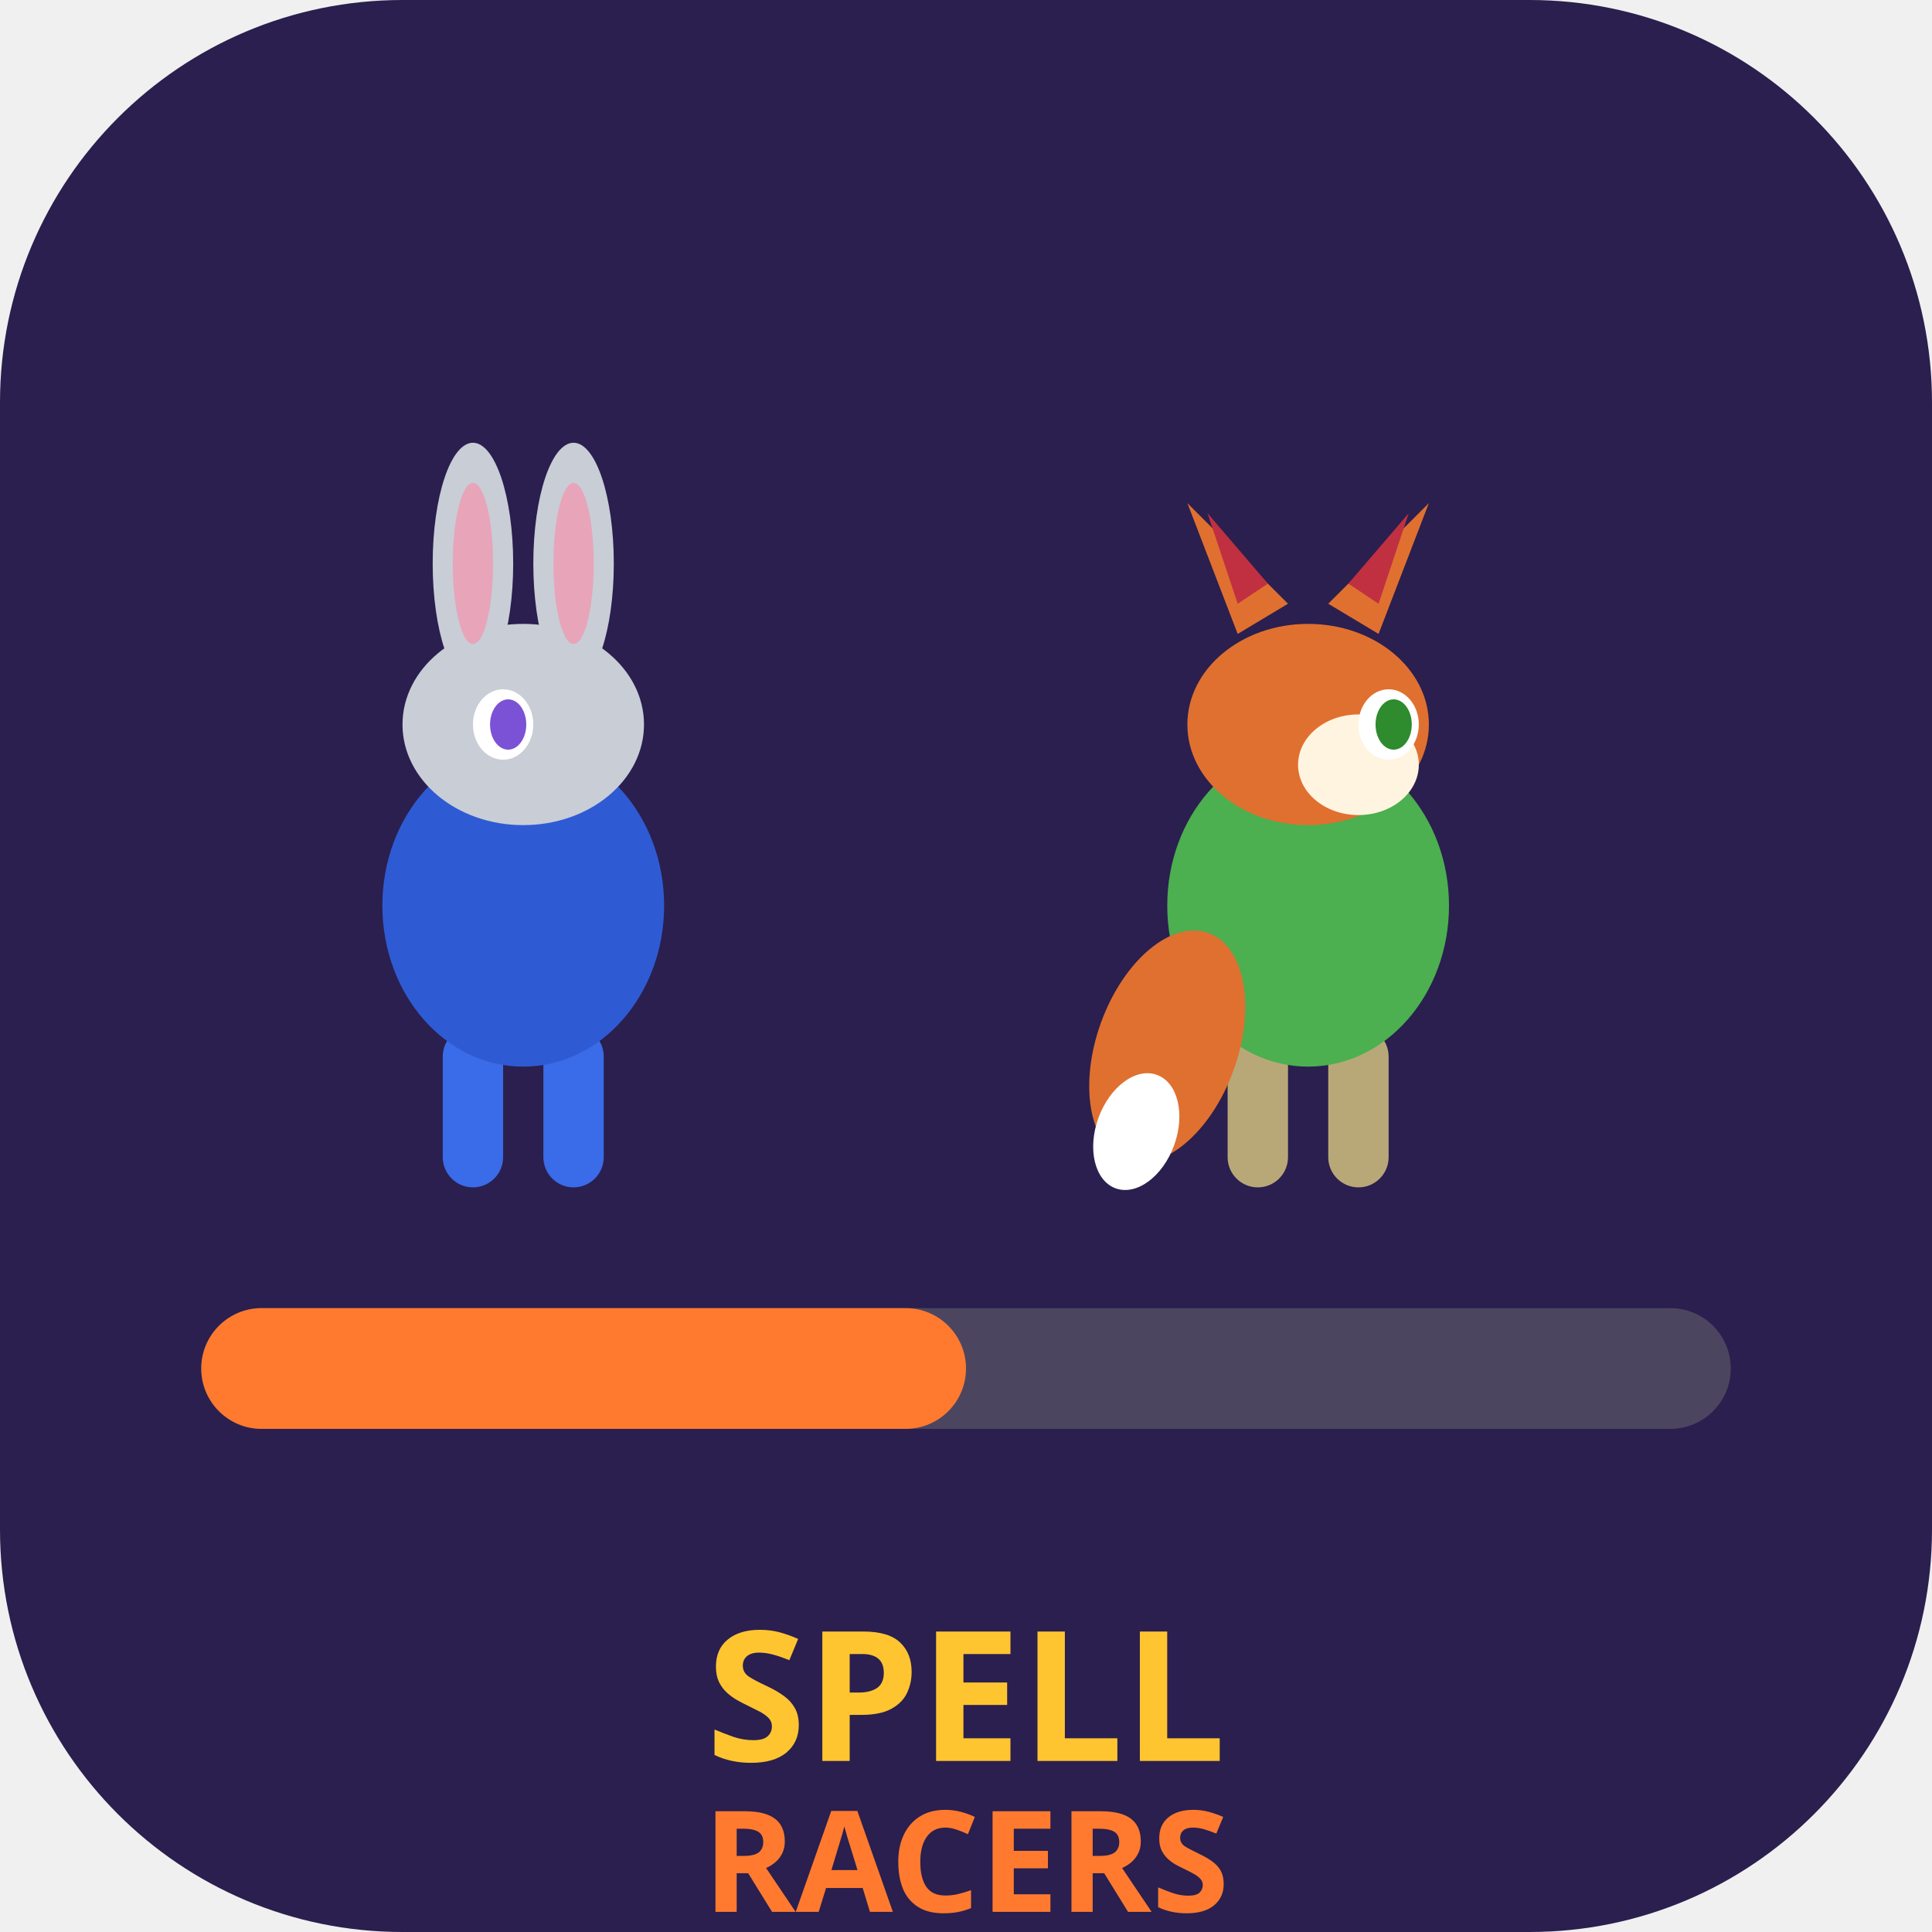
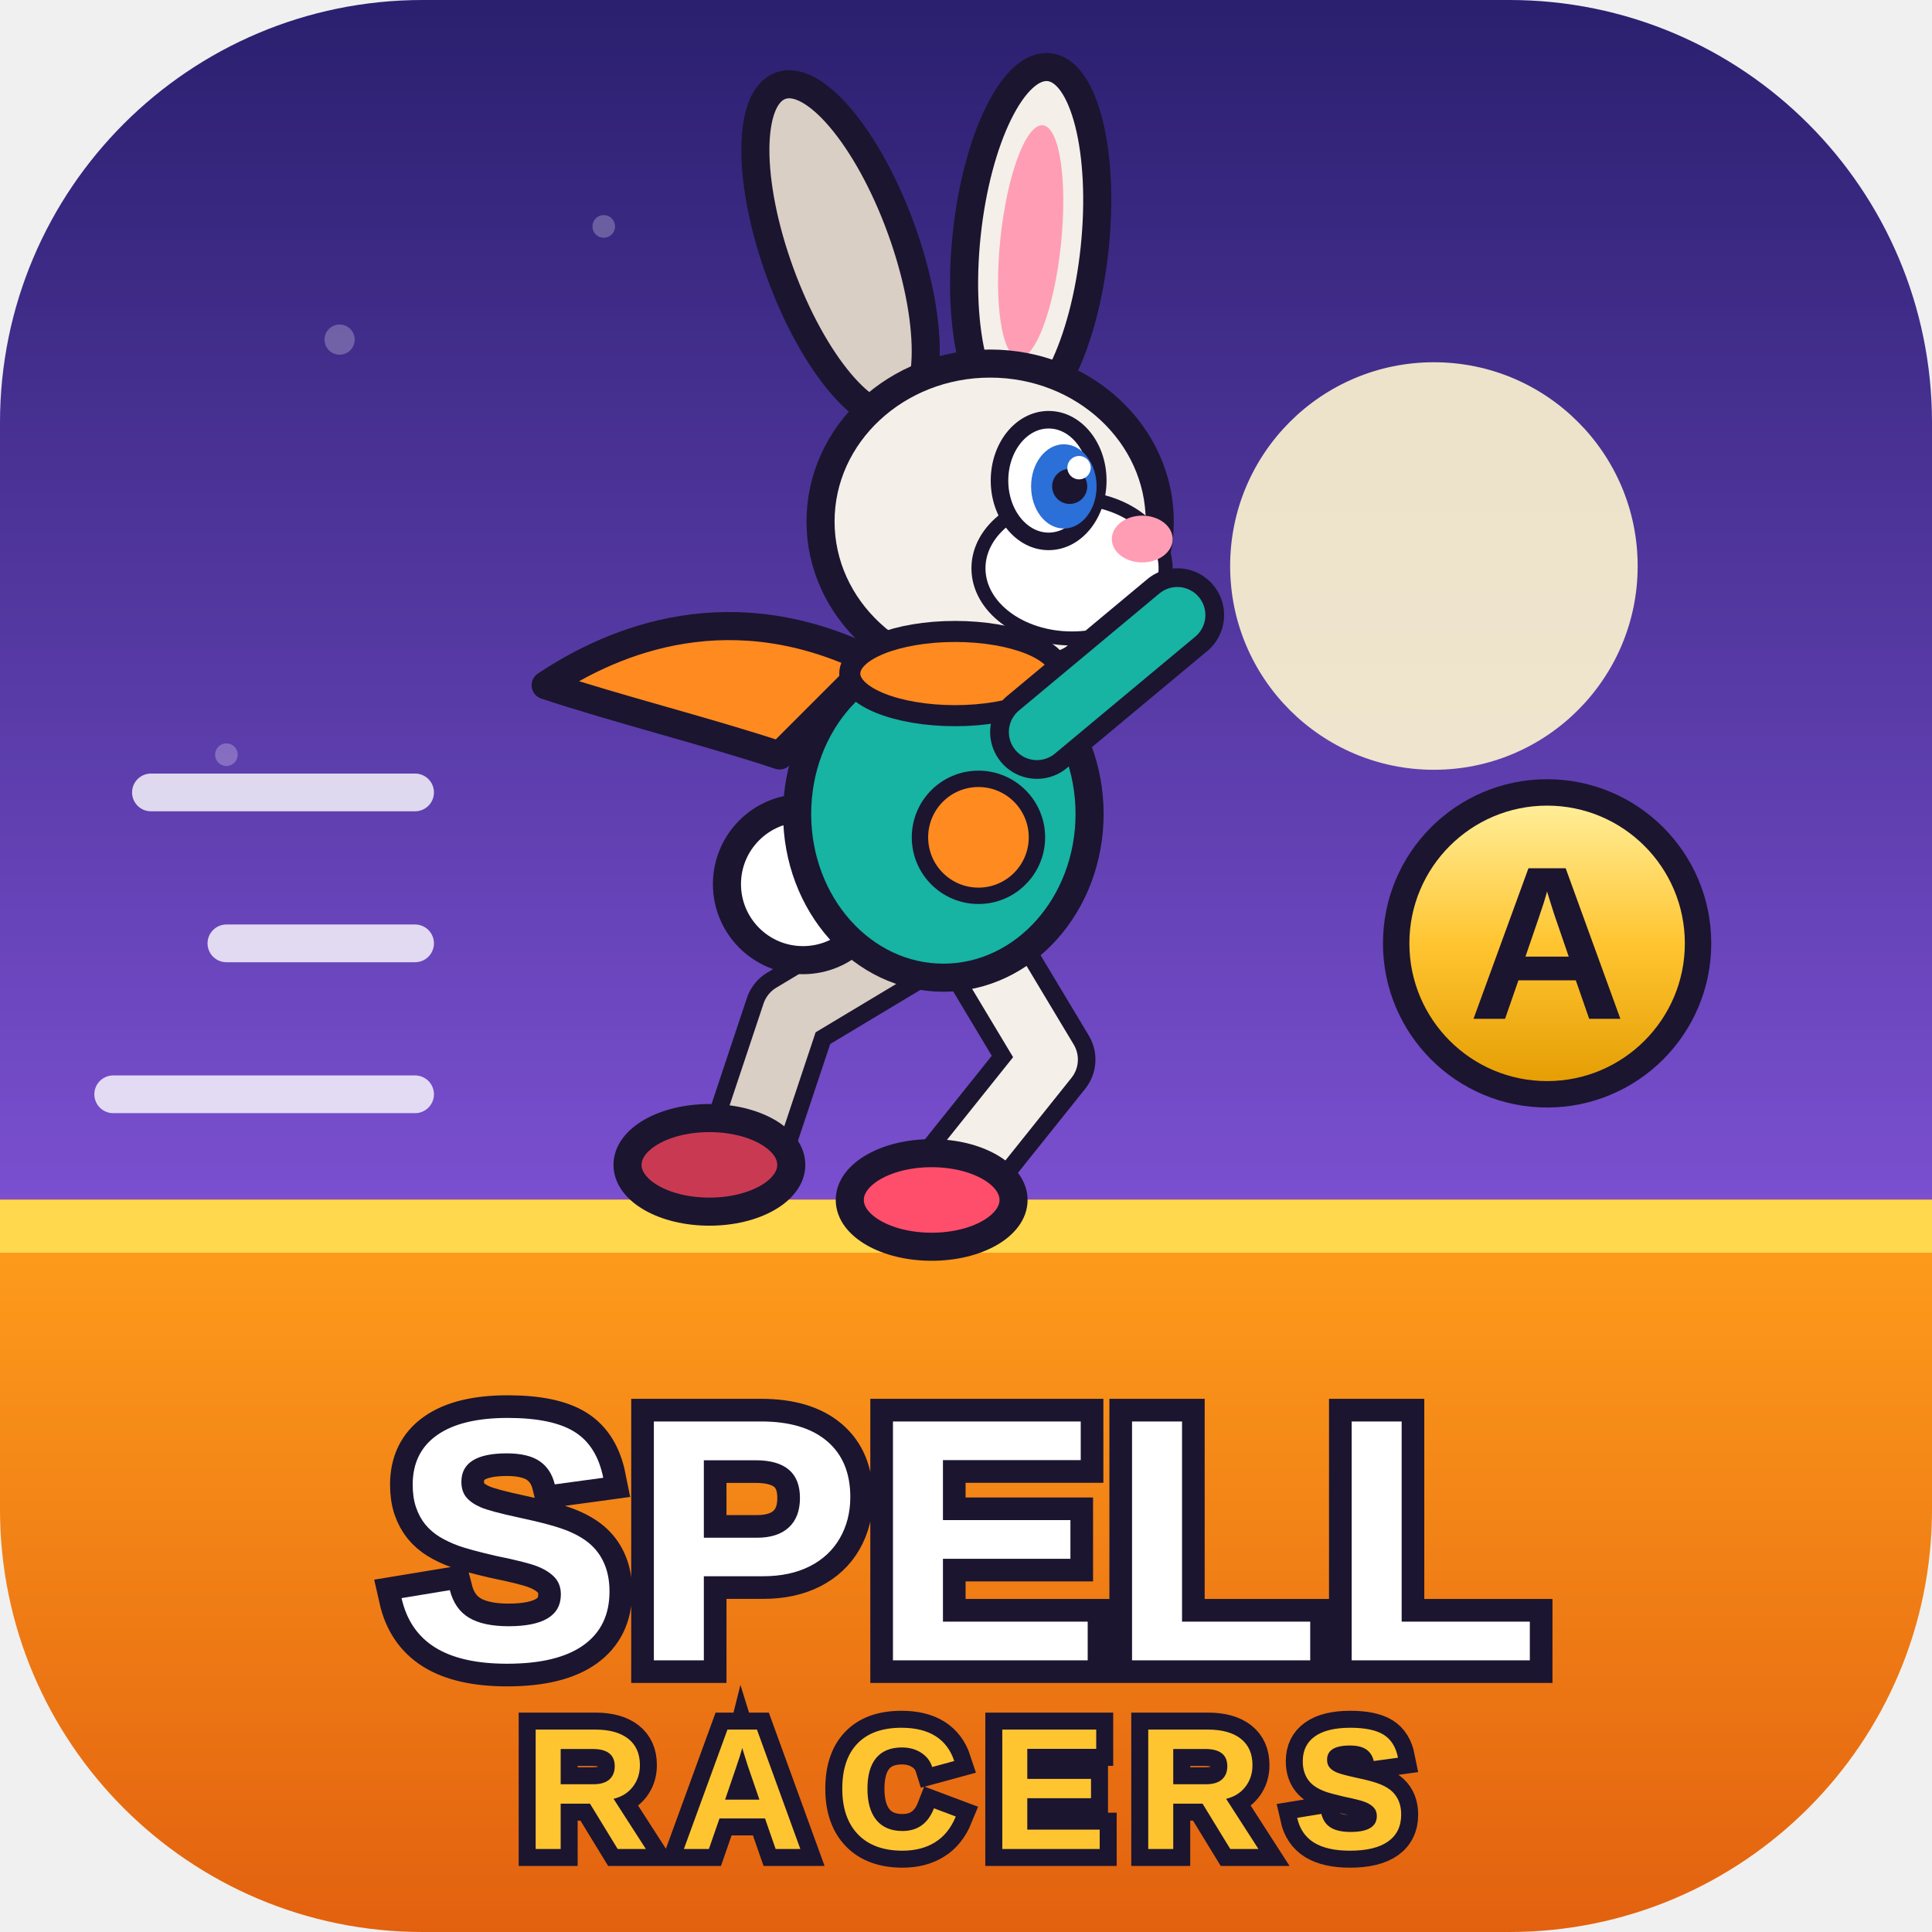
- <svg xmlns="http://www.w3.org/2000/svg" viewBox="0 0 192 192">
-   <rect width="192" height="192" rx="40" fill="#2A1F4E" />
-   <rect x="20" y="130" width="152" height="12" rx="6" fill="#4C4560" />
-   <rect x="20" y="130" width="76" height="12" rx="6" fill="#FF7A2F" />
-   <g transform="translate(52,118)">
-     <rect x="-8" y="-16" width="6" height="16" rx="3" fill="#3A6BE8" />
-     <rect x="2" y="-16" width="6" height="16" rx="3" fill="#3A6BE8" />
-     <ellipse cx="0" cy="-28" rx="14" ry="16" fill="#2E5BD4" />
-     <ellipse cx="0" cy="-46" rx="12" ry="10" fill="#C8CDD6" />
-     <ellipse cx="-5" cy="-62" rx="4" ry="12" fill="#C8CDD6" />
-     <ellipse cx="5" cy="-62" rx="4" ry="12" fill="#C8CDD6" />
-     <ellipse cx="-5" cy="-62" rx="2" ry="8" fill="#E8A4B8" />
-     <ellipse cx="5" cy="-62" rx="2" ry="8" fill="#E8A4B8" />
-     <ellipse cx="-2" cy="-46" rx="3" ry="3.5" fill="#fff" />
-     <ellipse cx="-1.5" cy="-46" rx="1.8" ry="2.5" fill="#7B52D6" />
+ <svg xmlns="http://www.w3.org/2000/svg" viewBox="0 0 512 512">
+   <defs>
+     <linearGradient id="sky" x1="0" y1="0" x2="0" y2="1">
+       <stop offset="0" stop-color="#2A1F6E" />
+       <stop offset=".62" stop-color="#7A4FD0" />
+       <stop offset=".62" stop-color="#FF9F1C" />
+       <stop offset="1" stop-color="#E2600F" />
+     </linearGradient>
+     <linearGradient id="coin" x1="0" y1="0" x2="0" y2="1">
+       <stop offset="0" stop-color="#FFF1A0" />
+       <stop offset=".5" stop-color="#FFC531" />
+       <stop offset="1" stop-color="#E39B00" />
+     </linearGradient>
+   </defs>
+   <rect width="512" height="512" rx="112" fill="url(#sky)" />
+   <circle cx="380" cy="150" r="54" fill="#FFF6D0" opacity=".9" />
+   <g fill="#fff" opacity=".25">
+     <circle cx="90" cy="90" r="4" />
+     <circle cx="160" cy="60" r="3" />
+     <circle cx="250" cy="110" r="3" />
+     <circle cx="60" cy="200" r="3" />
  </g>
-   <g transform="translate(130,118)">
-     <rect x="-8" y="-16" width="6" height="16" rx="3" fill="#B8A878" />
-     <rect x="2" y="-16" width="6" height="16" rx="3" fill="#B8A878" />
-     <ellipse cx="0" cy="-28" rx="14" ry="16" fill="#4CAF50" />
-     <ellipse cx="0" cy="-46" rx="12" ry="10" fill="#E07030" />
-     <polygon points="-7,-55 -12,-68 -2,-58" fill="#E07030" />
-     <polygon points="7,-55 12,-68 2,-58" fill="#E07030" />
-     <polygon points="-7,-58 -10,-67 -4,-60" fill="#C03040" />
-     <polygon points="7,-58 10,-67 4,-60" fill="#C03040" />
-     <ellipse cx="5" cy="-42" rx="6" ry="5" fill="#FFF4E0" />
-     <ellipse cx="8" cy="-46" rx="3" ry="3.5" fill="#fff" />
-     <ellipse cx="8.5" cy="-46" rx="1.8" ry="2.5" fill="#2E8B2E" />
-     <ellipse cx="-14" cy="-14" rx="7" ry="12" transform="rotate(20,-14,-14)" fill="#E07030" />
-     <ellipse cx="-14" cy="-5" rx="4" ry="6" transform="rotate(20,-14,-14)" fill="#fff" />
+   <rect x="0" y="318" width="512" height="14" fill="#FFD84D" />
+   <g stroke="#fff" stroke-width="10" stroke-linecap="round" opacity=".8">
+     <path d="M40 210h70" />
+     <path d="M60 250h50" />
+     <path d="M30 290h80" />
  </g>
-   <text x="96" y="175" text-anchor="middle" font-family="sans-serif" font-weight="900" font-size="18" fill="#FFC531">SPELL</text>
-   <text x="96" y="190" text-anchor="middle" font-family="sans-serif" font-weight="900" font-size="14" fill="#FF7A2F">RACERS</text>
+   <g transform="translate(250 318) scale(3.1)" stroke="#1B1530" stroke-width="2.4" stroke-linejoin="round" stroke-linecap="round">
+     <path d="M-6 -46 c-12 -6 -22 -2 -28 2 c6 2 14 4 20 6 z" fill="#FF8A1F" />
+     <path d="M3 -22 l6 10 l-8 10" fill="none" stroke-width="8" />
+     <path d="M3 -22 l6 10 l-8 10" fill="none" stroke="#F4EFE8" stroke-width="5" />
+     <path d="M-3 -22 l-10 6 l-4 12" fill="none" stroke-width="8" />
+     <path d="M-3 -22 l-10 6 l-4 12" fill="none" stroke="#D9CFC4" stroke-width="5" />
+     <ellipse cx="-1" cy="0" rx="7" ry="4" fill="#FF4E6B" />
+     <ellipse cx="-20" cy="-3" rx="7" ry="4" fill="#C93A52" />
+     <circle cx="-12" cy="-27" r="6.5" fill="#fff" />
+     <ellipse cx="0" cy="-33" rx="12.5" ry="14" fill="#17B3A3" />
+     <circle cx="3" cy="-31" r="5" fill="#FF8A1F" stroke-width="1.4" />
+     <ellipse cx="-4" cy="-82" rx="5.5" ry="15" transform="rotate(-20 -4 -68)" fill="#D9CFC4" />
+     <ellipse cx="6" cy="-82" rx="5.5" ry="15" transform="rotate(6 6 -68)" fill="#F4EFE8" />
+     <ellipse cx="6" cy="-82" rx="2.6" ry="10" transform="rotate(6 6 -68)" fill="#FF9DB5" stroke="none" />
+     <ellipse cx="4" cy="-58" rx="14.5" ry="13.5" fill="#F4EFE8" />
+     <ellipse cx="11" cy="-54" rx="8" ry="6" fill="#fff" stroke-width="1.2" />
+     <ellipse cx="17" cy="-56.5" rx="2.6" ry="2" fill="#FF9DB5" stroke="none" />
+     <ellipse cx="9" cy="-61.5" rx="4.2" ry="5.2" fill="#fff" stroke-width="1.5" />
+     <ellipse cx="10.3" cy="-61" rx="2.8" ry="3.6" fill="#2B6FD8" stroke="none" />
+     <circle cx="10.8" cy="-61" r="1.5" fill="#1B1530" stroke="none" />
+     <circle cx="11.6" cy="-62.6" r="1" fill="#fff" stroke="none" />
+     <ellipse cx="1" cy="-45" rx="9" ry="3.6" fill="#FF8A1F" stroke-width="1.8" />
+     <path d="M8 -40 l12 -10" fill="none" stroke-width="8" />
+     <path d="M8 -40 l12 -10" fill="none" stroke="#17B3A3" stroke-width="4.8" />
+   </g>
+   <g stroke="#1B1530" stroke-width="7" font-family="Arial Black,Arial,sans-serif" font-weight="900" font-size="58" text-anchor="middle">
+     <circle cx="410" cy="250" r="40" fill="url(#coin)" />
+     <text x="410" y="270" fill="#1B1530" stroke="none">A</text>
+   </g>
+   <text x="256" y="440" text-anchor="middle" font-family="Arial Black,Arial,sans-serif" font-weight="900" font-size="92" fill="#fff" stroke="#1B1530" stroke-width="12" paint-order="stroke" letter-spacing="2">SPELL</text>
+   <text x="256" y="490" text-anchor="middle" font-family="Arial Black,Arial,sans-serif" font-weight="900" font-size="46" fill="#FFC531" stroke="#1B1530" stroke-width="9" paint-order="stroke" letter-spacing="8">RACERS</text>
</svg>
